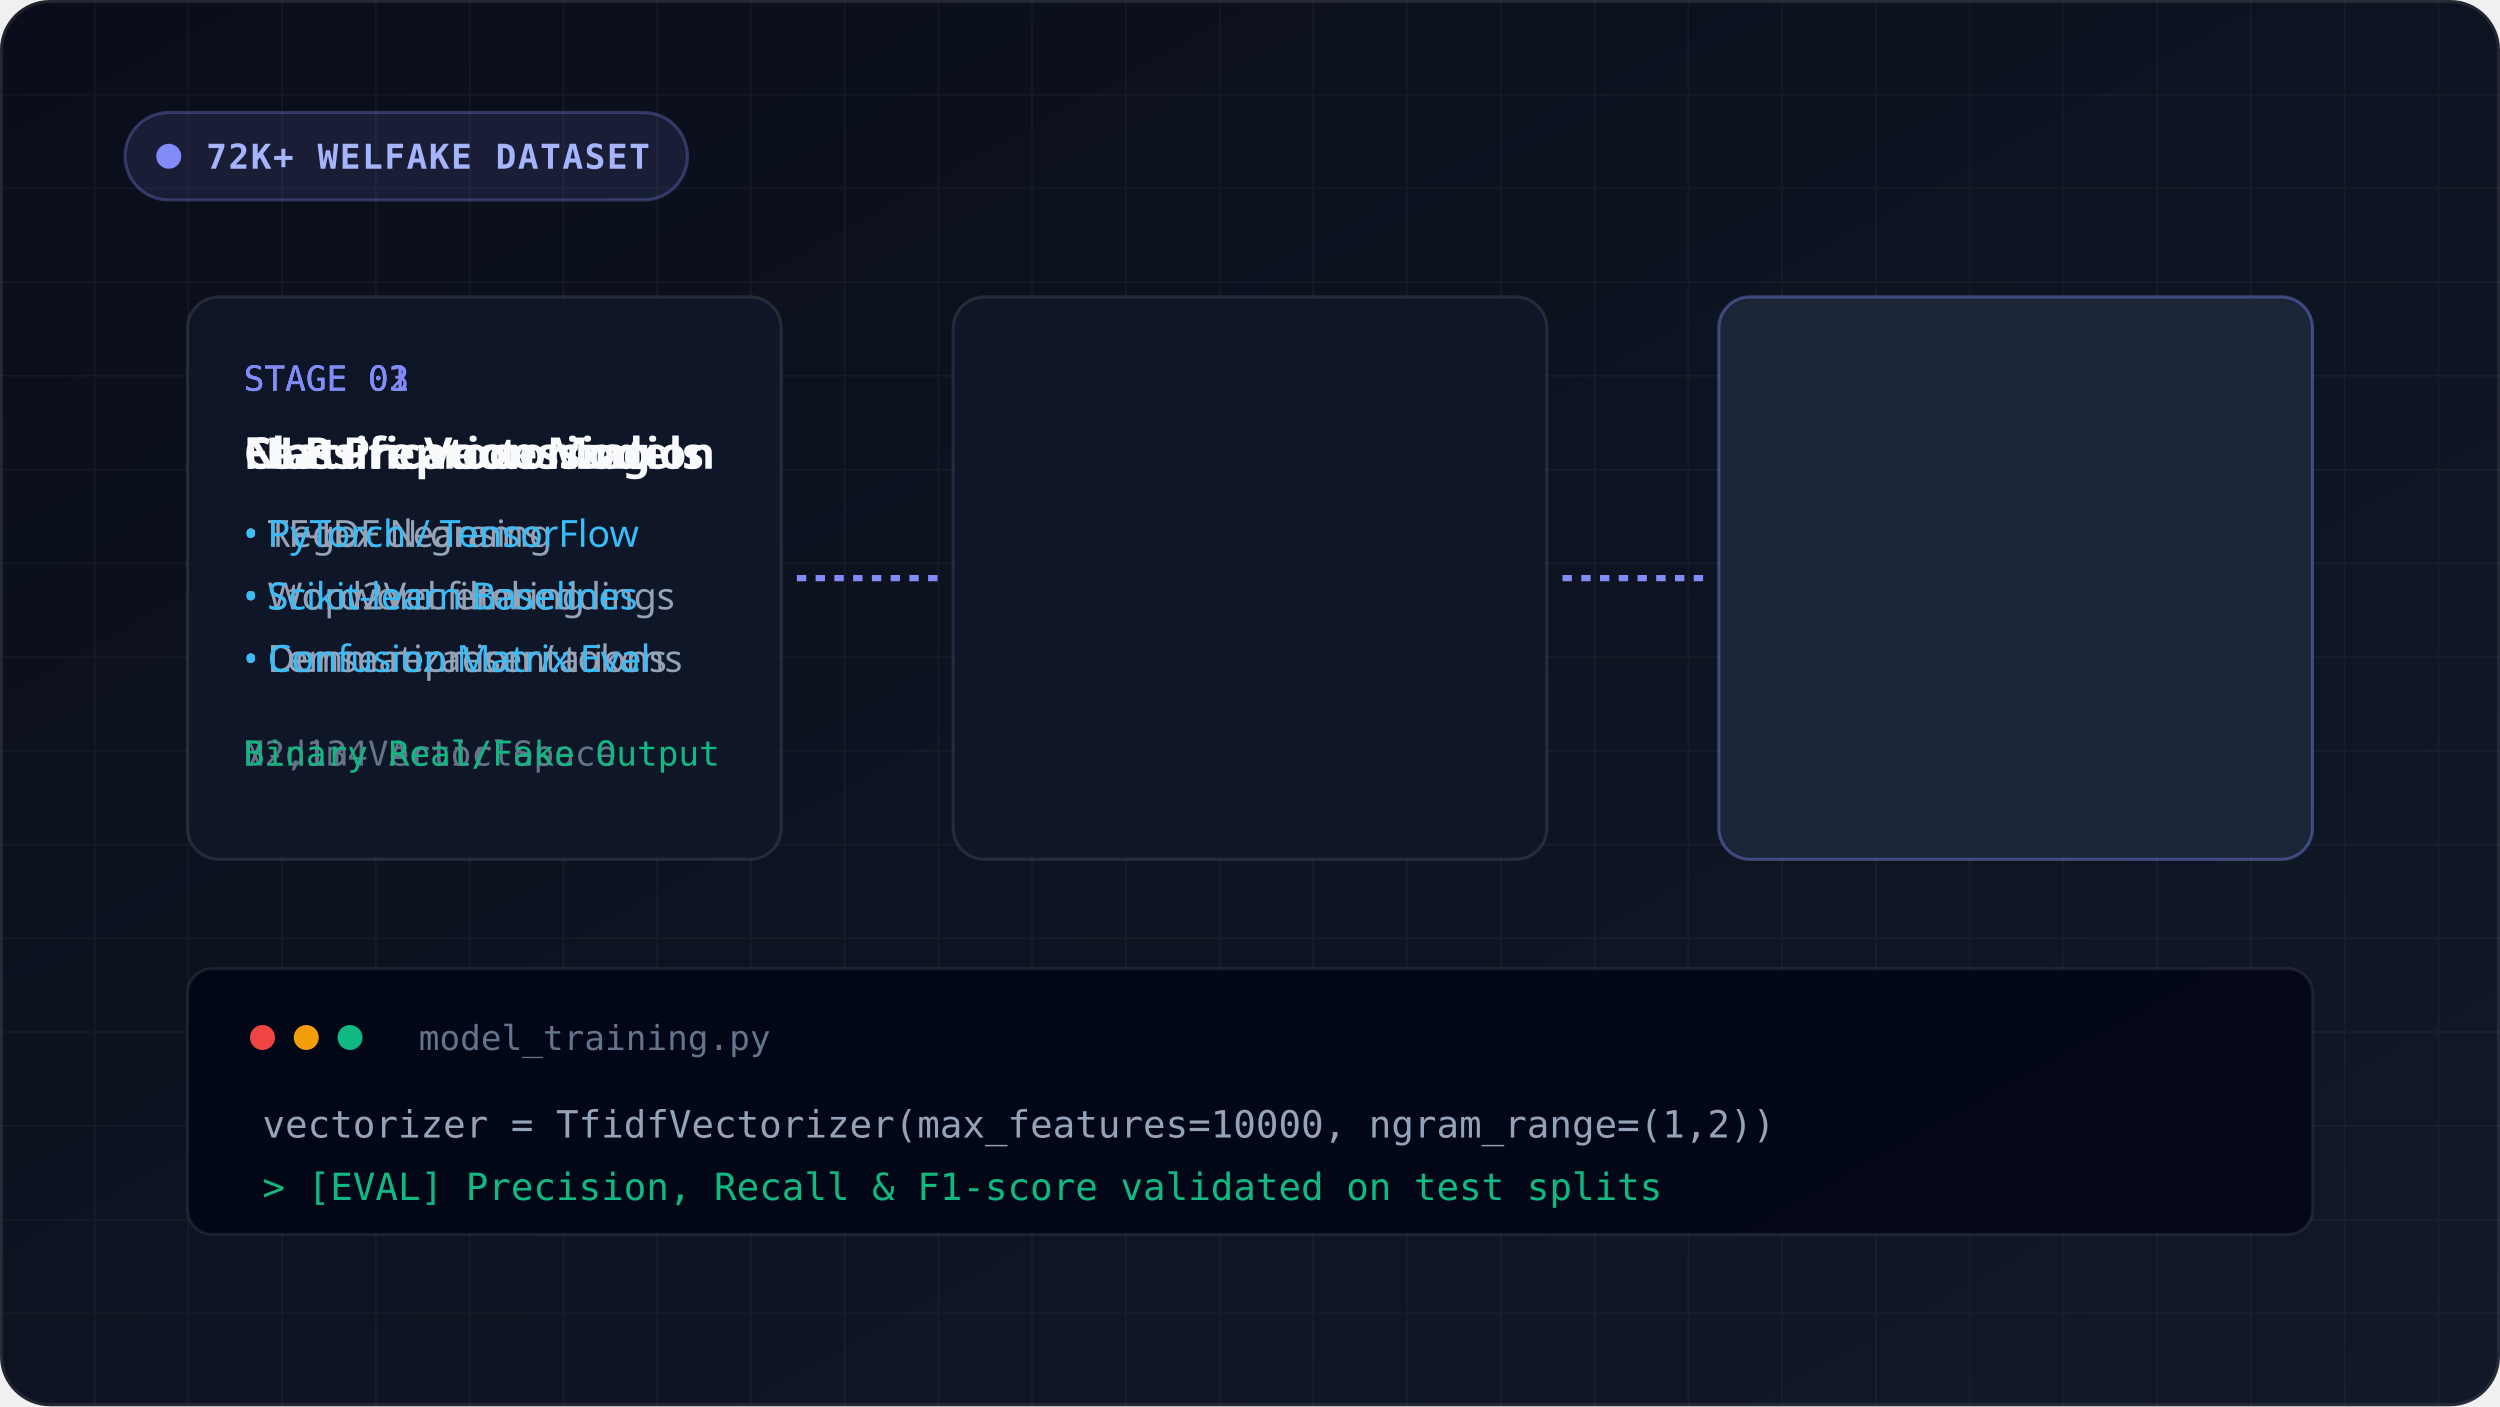
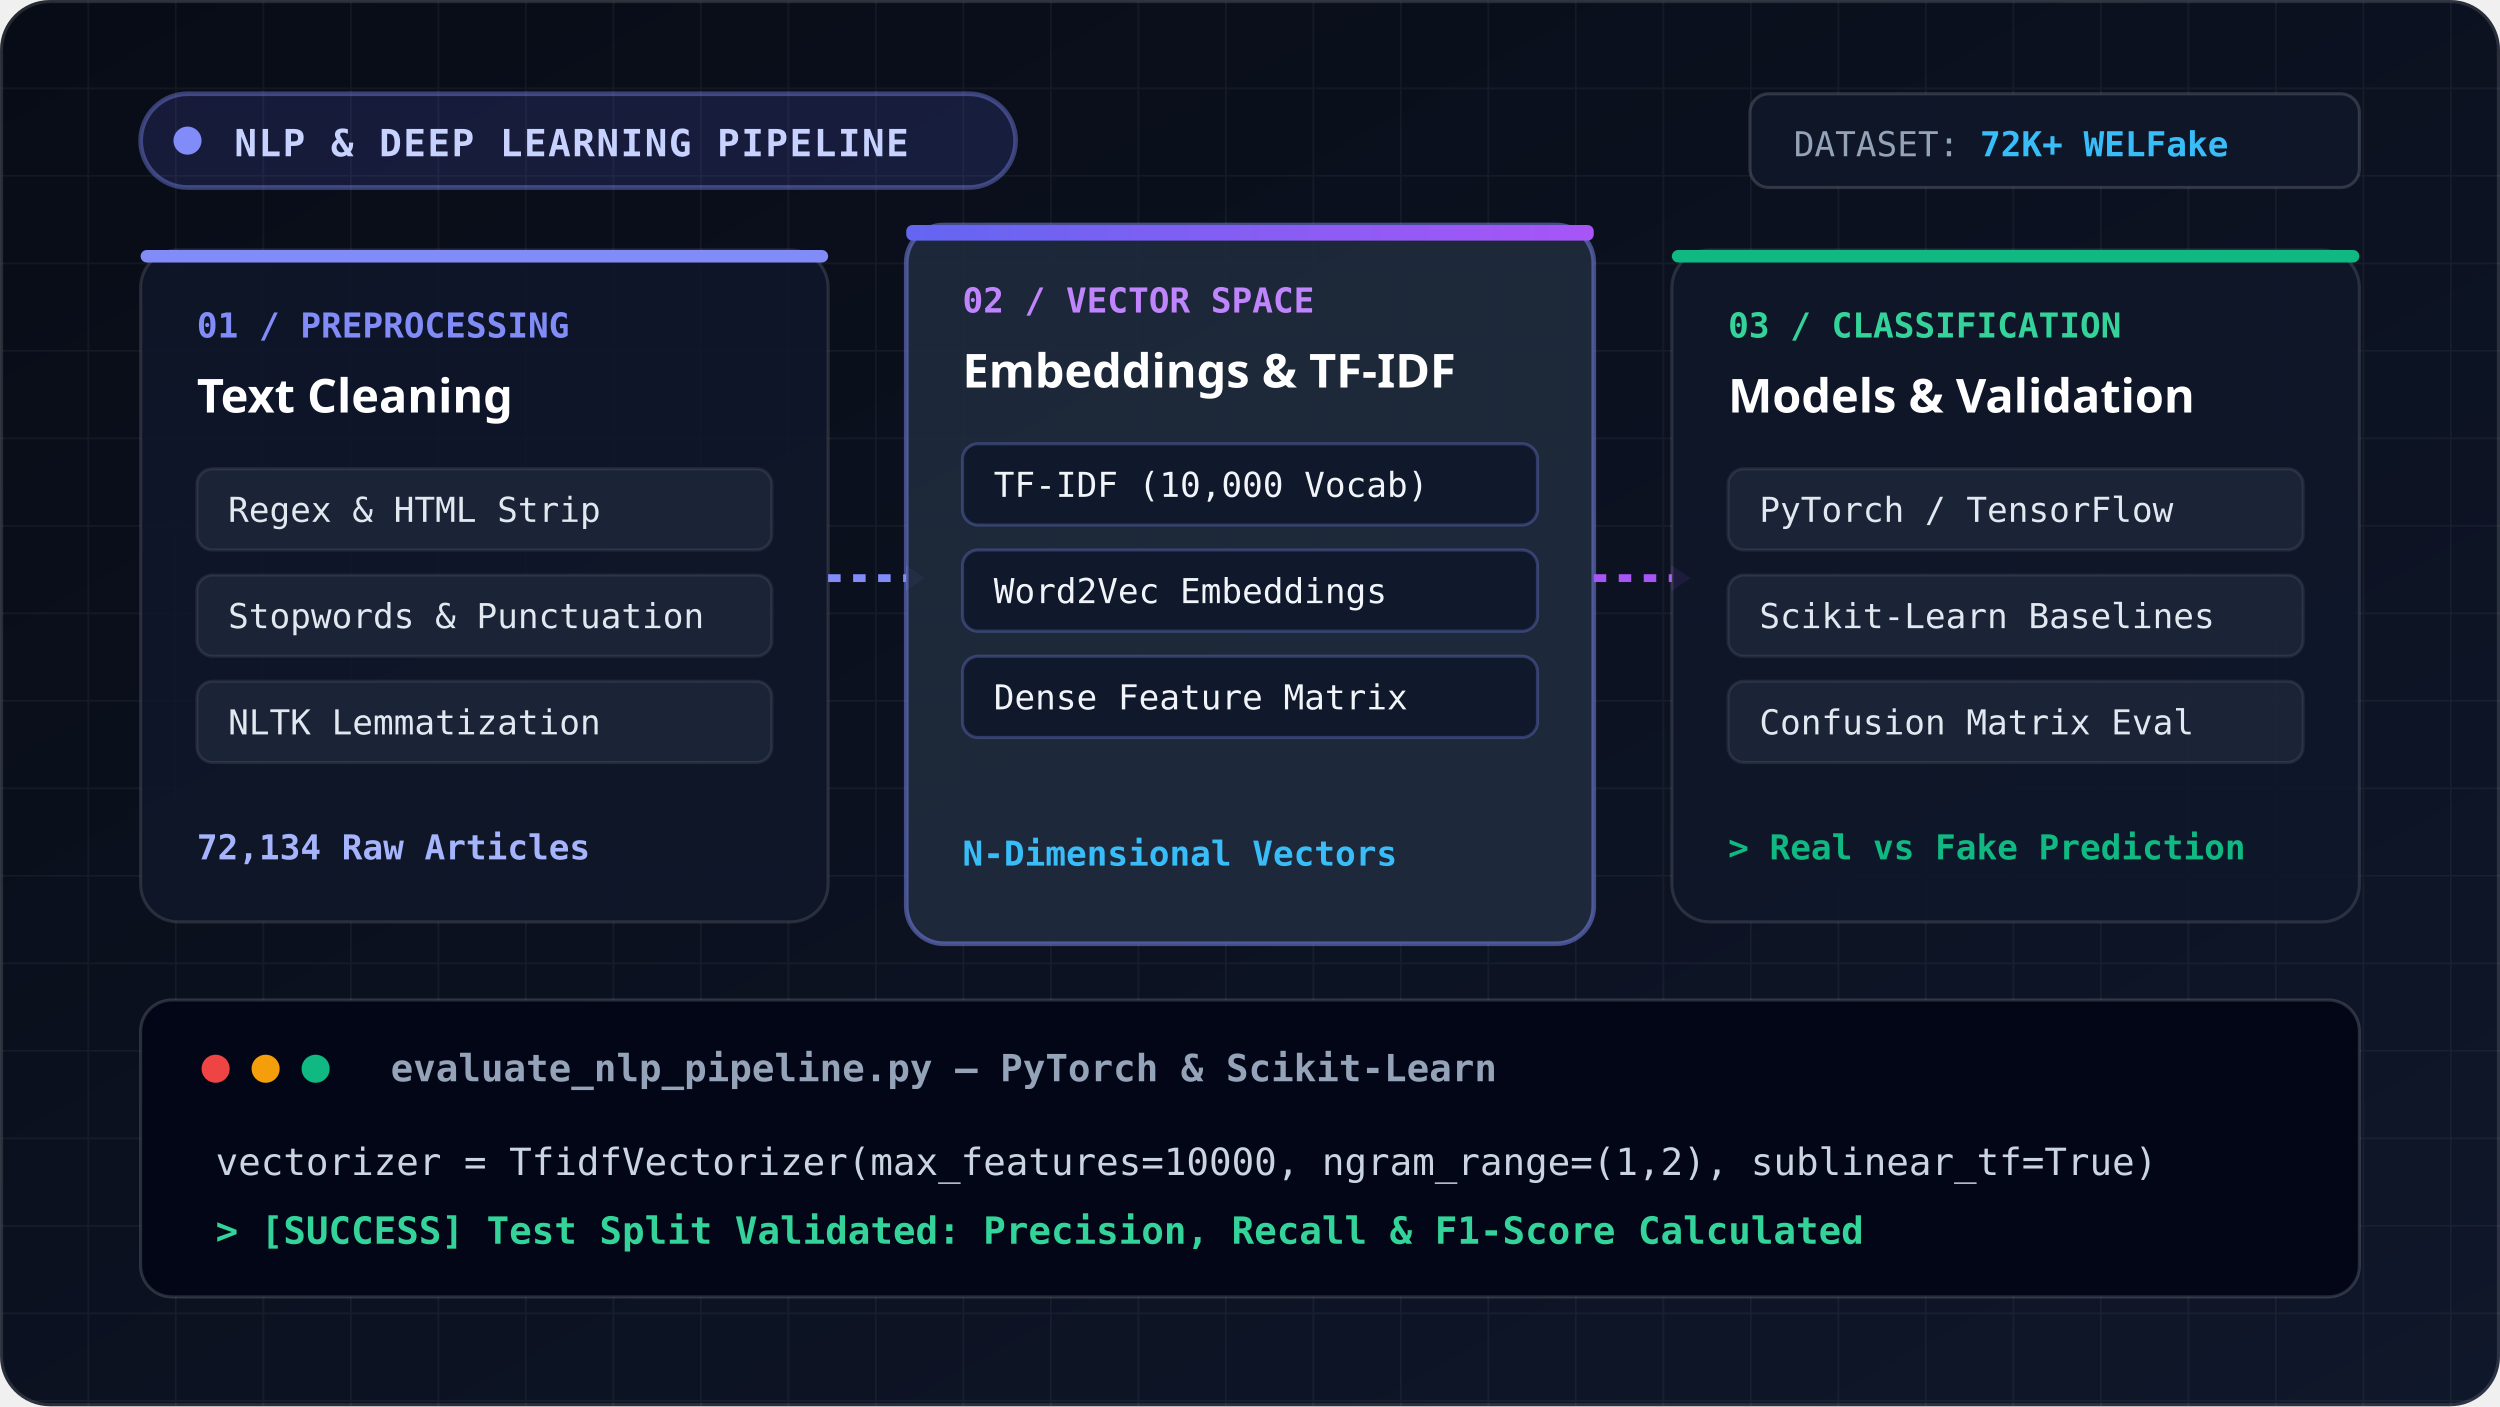
<svg xmlns="http://www.w3.org/2000/svg" viewBox="0 0 800 450" width="100%" height="100%" fill="none">
  <defs>
    <linearGradient id="fn-bg" x1="0%" y1="0%" x2="100%" y2="100%">
-       <stop offset="0%" stop-color="#0a0e1a" />
-       <stop offset="100%" stop-color="#111827" />
+       <stop offset="0%" stop-color="#080c16" />
+       <stop offset="100%" stop-color="#0f172a" />
    </linearGradient>
-     <pattern id="fn-grid" width="30" height="30" patternUnits="userSpaceOnUse">
-       <path d="M 30 0 L 0 0 0 30" fill="none" stroke="rgba(255, 255, 255, 0.04)" stroke-width="1" />
+     <linearGradient id="indigo-purple" x1="0%" y1="0%" x2="100%" y2="0%">
+       <stop offset="0%" stop-color="#6366f1" />
+       <stop offset="100%" stop-color="#a855f7" />
+     </linearGradient>
+     <linearGradient id="emerald-grad" x1="0%" y1="0%" x2="100%" y2="0%">
+       <stop offset="0%" stop-color="#10b981" />
+       <stop offset="100%" stop-color="#06b6d4" />
+     </linearGradient>
+     <pattern id="fn-grid" width="28" height="28" patternUnits="userSpaceOnUse">
+       <path d="M 28 0 L 0 0 0 28" fill="none" stroke="rgba(255, 255, 255, 0.05)" stroke-width="1" />
    </pattern>
  </defs>
  <rect width="800" height="450" rx="16" fill="url(#fn-bg)" />
  <rect width="800" height="450" rx="16" fill="url(#fn-grid)" />
-   <rect x="0.5" y="0.5" width="799" height="449" rx="15.5" stroke="rgba(255, 255, 255, 0.08)" />
-   <g transform="translate(40, 36)">
-     <rect width="180" height="28" rx="14" fill="rgba(129, 140, 248, 0.12)" stroke="rgba(129, 140, 248, 0.3)" />
-     <circle cx="14" cy="14" r="4" fill="#818cf8" />
-     <text x="26" y="18" fill="#a5b4fc" font-family="'JetBrains Mono', monospace" font-size="11" font-weight="600" letter-spacing="0.5">72K+ WELFAKE DATASET</text>
+   <rect x="0.5" y="0.5" width="799" height="449" rx="15.5" stroke="rgba(255, 255, 255, 0.12)" />
+   <g transform="translate(45, 30)">
+     <rect width="280" height="30" rx="15" fill="rgba(99, 102, 241, 0.16)" stroke="rgba(129, 140, 248, 0.4)" stroke-width="1.5" />
+     <circle cx="15" cy="15" r="4.5" fill="#818cf8" />
+     <text x="30" y="20" fill="#c7d2fe" font-family="'JetBrains Mono', monospace" font-size="12" font-weight="700" letter-spacing="0.5">NLP &amp; DEEP LEARNING PIPELINE</text>
  </g>
-   <g transform="translate(60, 95)">
-     <rect x="0" y="0" width="190" height="180" rx="10" fill="rgba(15, 23, 42, 0.85)" stroke="rgba(255, 255, 255, 0.1)" />
-     <text x="18" y="30" fill="#818cf8" font-family="'JetBrains Mono', monospace" font-size="11">STAGE 01</text>
-     <text x="18" y="55" fill="#f8fafc" font-family="'Plus Jakarta Sans', sans-serif" font-weight="600" font-size="14">NLP Preprocessing</text>
-     <text x="18" y="80" fill="#94a3b8" font-family="'Plus Jakarta Sans', sans-serif" font-size="12">• Regex cleansing</text>
-     <text x="18" y="100" fill="#94a3b8" font-family="'Plus Jakarta Sans', sans-serif" font-size="12">• Stopword filtering</text>
-     <text x="18" y="120" fill="#94a3b8" font-family="'Plus Jakarta Sans', sans-serif" font-size="12">• Lemmatization / tokens</text>
-     <text x="18" y="150" fill="#64748b" font-family="'JetBrains Mono', monospace" font-size="11">72,134 Articles</text>
-     <rect x="245" y="0" width="190" height="180" rx="10" fill="rgba(15, 23, 42, 0.85)" stroke="rgba(255, 255, 255, 0.1)" />
-     <text x="18" y="30" fill="#818cf8" font-family="'JetBrains Mono', monospace" font-size="11">STAGE 02</text>
-     <text x="18" y="55" fill="#f8fafc" font-family="'Plus Jakarta Sans', sans-serif" font-weight="600" font-size="14">Feature Vectorization</text>
-     <text x="18" y="80" fill="#94a3b8" font-family="'Plus Jakarta Sans', sans-serif" font-size="12">• TF-IDF N-grams</text>
-     <text x="18" y="100" fill="#94a3b8" font-family="'Plus Jakarta Sans', sans-serif" font-size="12">• Word2Vec embeddings</text>
-     <text x="18" y="120" fill="#94a3b8" font-family="'Plus Jakarta Sans', sans-serif" font-size="12">• Dense representations</text>
-     <text x="18" y="150" fill="#64748b" font-family="'JetBrains Mono', monospace" font-size="11">N-dim Vector Space</text>
-     <rect x="490" y="0" width="190" height="180" rx="10" fill="rgba(30, 41, 59, 0.85)" stroke="rgba(129, 140, 248, 0.4)" />
-     <text x="18" y="30" fill="#818cf8" font-family="'JetBrains Mono', monospace" font-size="11">STAGE 03</text>
-     <text x="18" y="55" fill="#f8fafc" font-family="'Plus Jakarta Sans', sans-serif" font-weight="600" font-size="14">Classification Models</text>
-     <text x="18" y="80" fill="#38bdf8" font-family="'Plus Jakarta Sans', sans-serif" font-size="12">• PyTorch / TensorFlow</text>
-     <text x="18" y="100" fill="#38bdf8" font-family="'Plus Jakarta Sans', sans-serif" font-size="12">• Scikit-learn Baselines</text>
-     <text x="18" y="120" fill="#38bdf8" font-family="'Plus Jakarta Sans', sans-serif" font-size="12">• Confusion Matrix Eval</text>
-     <text x="18" y="150" fill="#10b981" font-family="'JetBrains Mono', monospace" font-size="11">Binary Real/Fake Output</text>
-     <path d="M 195 90 L 240 90" stroke="#818cf8" stroke-width="2" stroke-dasharray="3 3" />
-     <path d="M 440 90 L 485 90" stroke="#818cf8" stroke-width="2" stroke-dasharray="3 3" />
+   <g transform="translate(560, 30)">
+     <rect width="195" height="30" rx="6" fill="rgba(15, 23, 42, 0.9)" stroke="rgba(255, 255, 255, 0.15)" />
+     <text x="14" y="20" fill="#94a3b8" font-family="'JetBrains Mono', monospace" font-size="11">DATASET: <tspan fill="#38bdf8" font-weight="700">72K+ WELFake</tspan>
+     </text>
  </g>
-   <g transform="translate(60, 310)">
-     <rect width="680" height="85" rx="8" fill="rgba(2, 6, 23, 0.9)" stroke="rgba(255, 255, 255, 0.08)" />
-     <circle cx="24" cy="22" r="4" fill="#ef4444" />
-     <circle cx="38" cy="22" r="4" fill="#f59e0b" />
-     <circle cx="52" cy="22" r="4" fill="#10b981" />
-     <text x="74" y="26" fill="#64748b" font-family="'JetBrains Mono', monospace" font-size="11">model_training.py</text>
-     <text x="24" y="54" fill="#94a3b8" font-family="'JetBrains Mono', monospace" font-size="12">vectorizer = TfidfVectorizer(max_features=10000, ngram_range=(1,2))</text>
-     <text x="24" y="74" fill="#10b981" font-family="'JetBrains Mono', monospace" font-size="12">&gt; [EVAL] Precision, Recall &amp; F1-score validated on test splits</text>
+   <g transform="translate(45, 80)">
+     <rect width="220" height="215" rx="12" fill="rgba(15, 23, 42, 0.9)" stroke="rgba(255, 255, 255, 0.12)" stroke-width="1" />
+     <rect x="0" y="0" width="220" height="4" rx="2" fill="#818cf8" />
+     <text x="18" y="28" fill="#818cf8" font-family="'JetBrains Mono', monospace" font-size="11" font-weight="700">01 / PREPROCESSING</text>
+     <text x="18" y="52" fill="#ffffff" font-family="'Plus Jakarta Sans', sans-serif" font-weight="700" font-size="15">Text Cleaning</text>
+     <g transform="translate(18, 70)">
+       <rect width="184" height="26" rx="5" fill="rgba(30, 41, 59, 0.8)" stroke="rgba(255, 255, 255, 0.08)" />
+       <text x="10" y="17" fill="#e2e8f0" font-family="'JetBrains Mono', monospace" font-size="11">Regex &amp; HTML Strip</text>
+     </g>
+     <g transform="translate(18, 104)">
+       <rect width="184" height="26" rx="5" fill="rgba(30, 41, 59, 0.8)" stroke="rgba(255, 255, 255, 0.08)" />
+       <text x="10" y="17" fill="#e2e8f0" font-family="'JetBrains Mono', monospace" font-size="11">Stopwords &amp; Punctuation</text>
+     </g>
+     <g transform="translate(18, 138)">
+       <rect width="184" height="26" rx="5" fill="rgba(30, 41, 59, 0.8)" stroke="rgba(255, 255, 255, 0.08)" />
+       <text x="10" y="17" fill="#e2e8f0" font-family="'JetBrains Mono', monospace" font-size="11">NLTK Lemmatization</text>
+     </g>
+     <text x="18" y="195" fill="#a5b4fc" font-family="'JetBrains Mono', monospace" font-size="11" font-weight="600">72,134 Raw Articles</text>
+   </g>
+   <path d="M 265 185 L 290 185" stroke="#818cf8" stroke-width="2.5" stroke-dasharray="4 4" />
+   <polygon points="290,181 296,185 290,189" fill="#818cf8" />
+   <g transform="translate(290, 72)">
+     <rect width="220" height="230" rx="12" fill="rgba(30, 41, 59, 0.95)" stroke="rgba(129, 140, 248, 0.5)" stroke-width="1.5" />
+     <rect x="0" y="0" width="220" height="5" rx="2" fill="url(#indigo-purple)" />
+     <text x="18" y="28" fill="#c084fc" font-family="'JetBrains Mono', monospace" font-size="11" font-weight="700">02 / VECTOR SPACE</text>
+     <text x="18" y="52" fill="#ffffff" font-family="'Plus Jakarta Sans', sans-serif" font-weight="700" font-size="15">Embeddings &amp; TF-IDF</text>
+     <g transform="translate(18, 70)">
+       <rect width="184" height="26" rx="5" fill="rgba(15, 23, 42, 0.9)" stroke="rgba(129, 140, 248, 0.3)" />
+       <text x="10" y="17" fill="#f1f5f9" font-family="'JetBrains Mono', monospace" font-size="11">TF-IDF (10,000 Vocab)</text>
+     </g>
+     <g transform="translate(18, 104)">
+       <rect width="184" height="26" rx="5" fill="rgba(15, 23, 42, 0.9)" stroke="rgba(129, 140, 248, 0.3)" />
+       <text x="10" y="17" fill="#f1f5f9" font-family="'JetBrains Mono', monospace" font-size="11">Word2Vec Embeddings</text>
+     </g>
+     <g transform="translate(18, 138)">
+       <rect width="184" height="26" rx="5" fill="rgba(15, 23, 42, 0.9)" stroke="rgba(129, 140, 248, 0.3)" />
+       <text x="10" y="17" fill="#f1f5f9" font-family="'JetBrains Mono', monospace" font-size="11">Dense Feature Matrix</text>
+     </g>
+     <text x="18" y="205" fill="#38bdf8" font-family="'JetBrains Mono', monospace" font-size="11" font-weight="600">N-Dimensional Vectors</text>
+   </g>
+   <path d="M 510 185 L 535 185" stroke="#a855f7" stroke-width="2.5" stroke-dasharray="4 4" />
+   <polygon points="535,181 541,185 535,189" fill="#a855f7" />
+   <g transform="translate(535, 80)">
+     <rect width="220" height="215" rx="12" fill="rgba(15, 23, 42, 0.9)" stroke="rgba(255, 255, 255, 0.12)" stroke-width="1" />
+     <rect x="0" y="0" width="220" height="4" rx="2" fill="#10b981" />
+     <text x="18" y="28" fill="#34d399" font-family="'JetBrains Mono', monospace" font-size="11" font-weight="700">03 / CLASSIFICATION</text>
+     <text x="18" y="52" fill="#ffffff" font-family="'Plus Jakarta Sans', sans-serif" font-weight="700" font-size="15">Models &amp; Validation</text>
+     <g transform="translate(18, 70)">
+       <rect width="184" height="26" rx="5" fill="rgba(30, 41, 59, 0.8)" stroke="rgba(255, 255, 255, 0.08)" />
+       <text x="10" y="17" fill="#e2e8f0" font-family="'JetBrains Mono', monospace" font-size="11">PyTorch / TensorFlow</text>
+     </g>
+     <g transform="translate(18, 104)">
+       <rect width="184" height="26" rx="5" fill="rgba(30, 41, 59, 0.8)" stroke="rgba(255, 255, 255, 0.08)" />
+       <text x="10" y="17" fill="#e2e8f0" font-family="'JetBrains Mono', monospace" font-size="11">Scikit-Learn Baselines</text>
+     </g>
+     <g transform="translate(18, 138)">
+       <rect width="184" height="26" rx="5" fill="rgba(30, 41, 59, 0.8)" stroke="rgba(255, 255, 255, 0.08)" />
+       <text x="10" y="17" fill="#e2e8f0" font-family="'JetBrains Mono', monospace" font-size="11">Confusion Matrix Eval</text>
+     </g>
+     <text x="18" y="195" fill="#10b981" font-family="'JetBrains Mono', monospace" font-size="11" font-weight="700">&gt; Real vs Fake Prediction</text>
+   </g>
+   <g transform="translate(45, 320)">
+     <rect width="710" height="95" rx="10" fill="rgba(2, 6, 23, 0.95)" stroke="rgba(255, 255, 255, 0.15)" />
+     <circle cx="24" cy="22" r="4.5" fill="#ef4444" />
+     <circle cx="40" cy="22" r="4.5" fill="#f59e0b" />
+     <circle cx="56" cy="22" r="4.5" fill="#10b981" />
+     <text x="80" y="26" fill="#94a3b8" font-family="'JetBrains Mono', monospace" font-size="12" font-weight="600">evaluate_nlp_pipeline.py — PyTorch &amp; Scikit-Learn</text>
+     <text x="24" y="56" fill="#cbd5e1" font-family="'JetBrains Mono', monospace" font-size="12">vectorizer = TfidfVectorizer(max_features=10000, ngram_range=(1,2), sublinear_tf=True)</text>
+     <text x="24" y="78" fill="#34d399" font-family="'JetBrains Mono', monospace" font-size="12" font-weight="600">&gt; [SUCCESS] Test Split Validated: Precision, Recall &amp; F1-Score Calculated</text>
  </g>
</svg>
